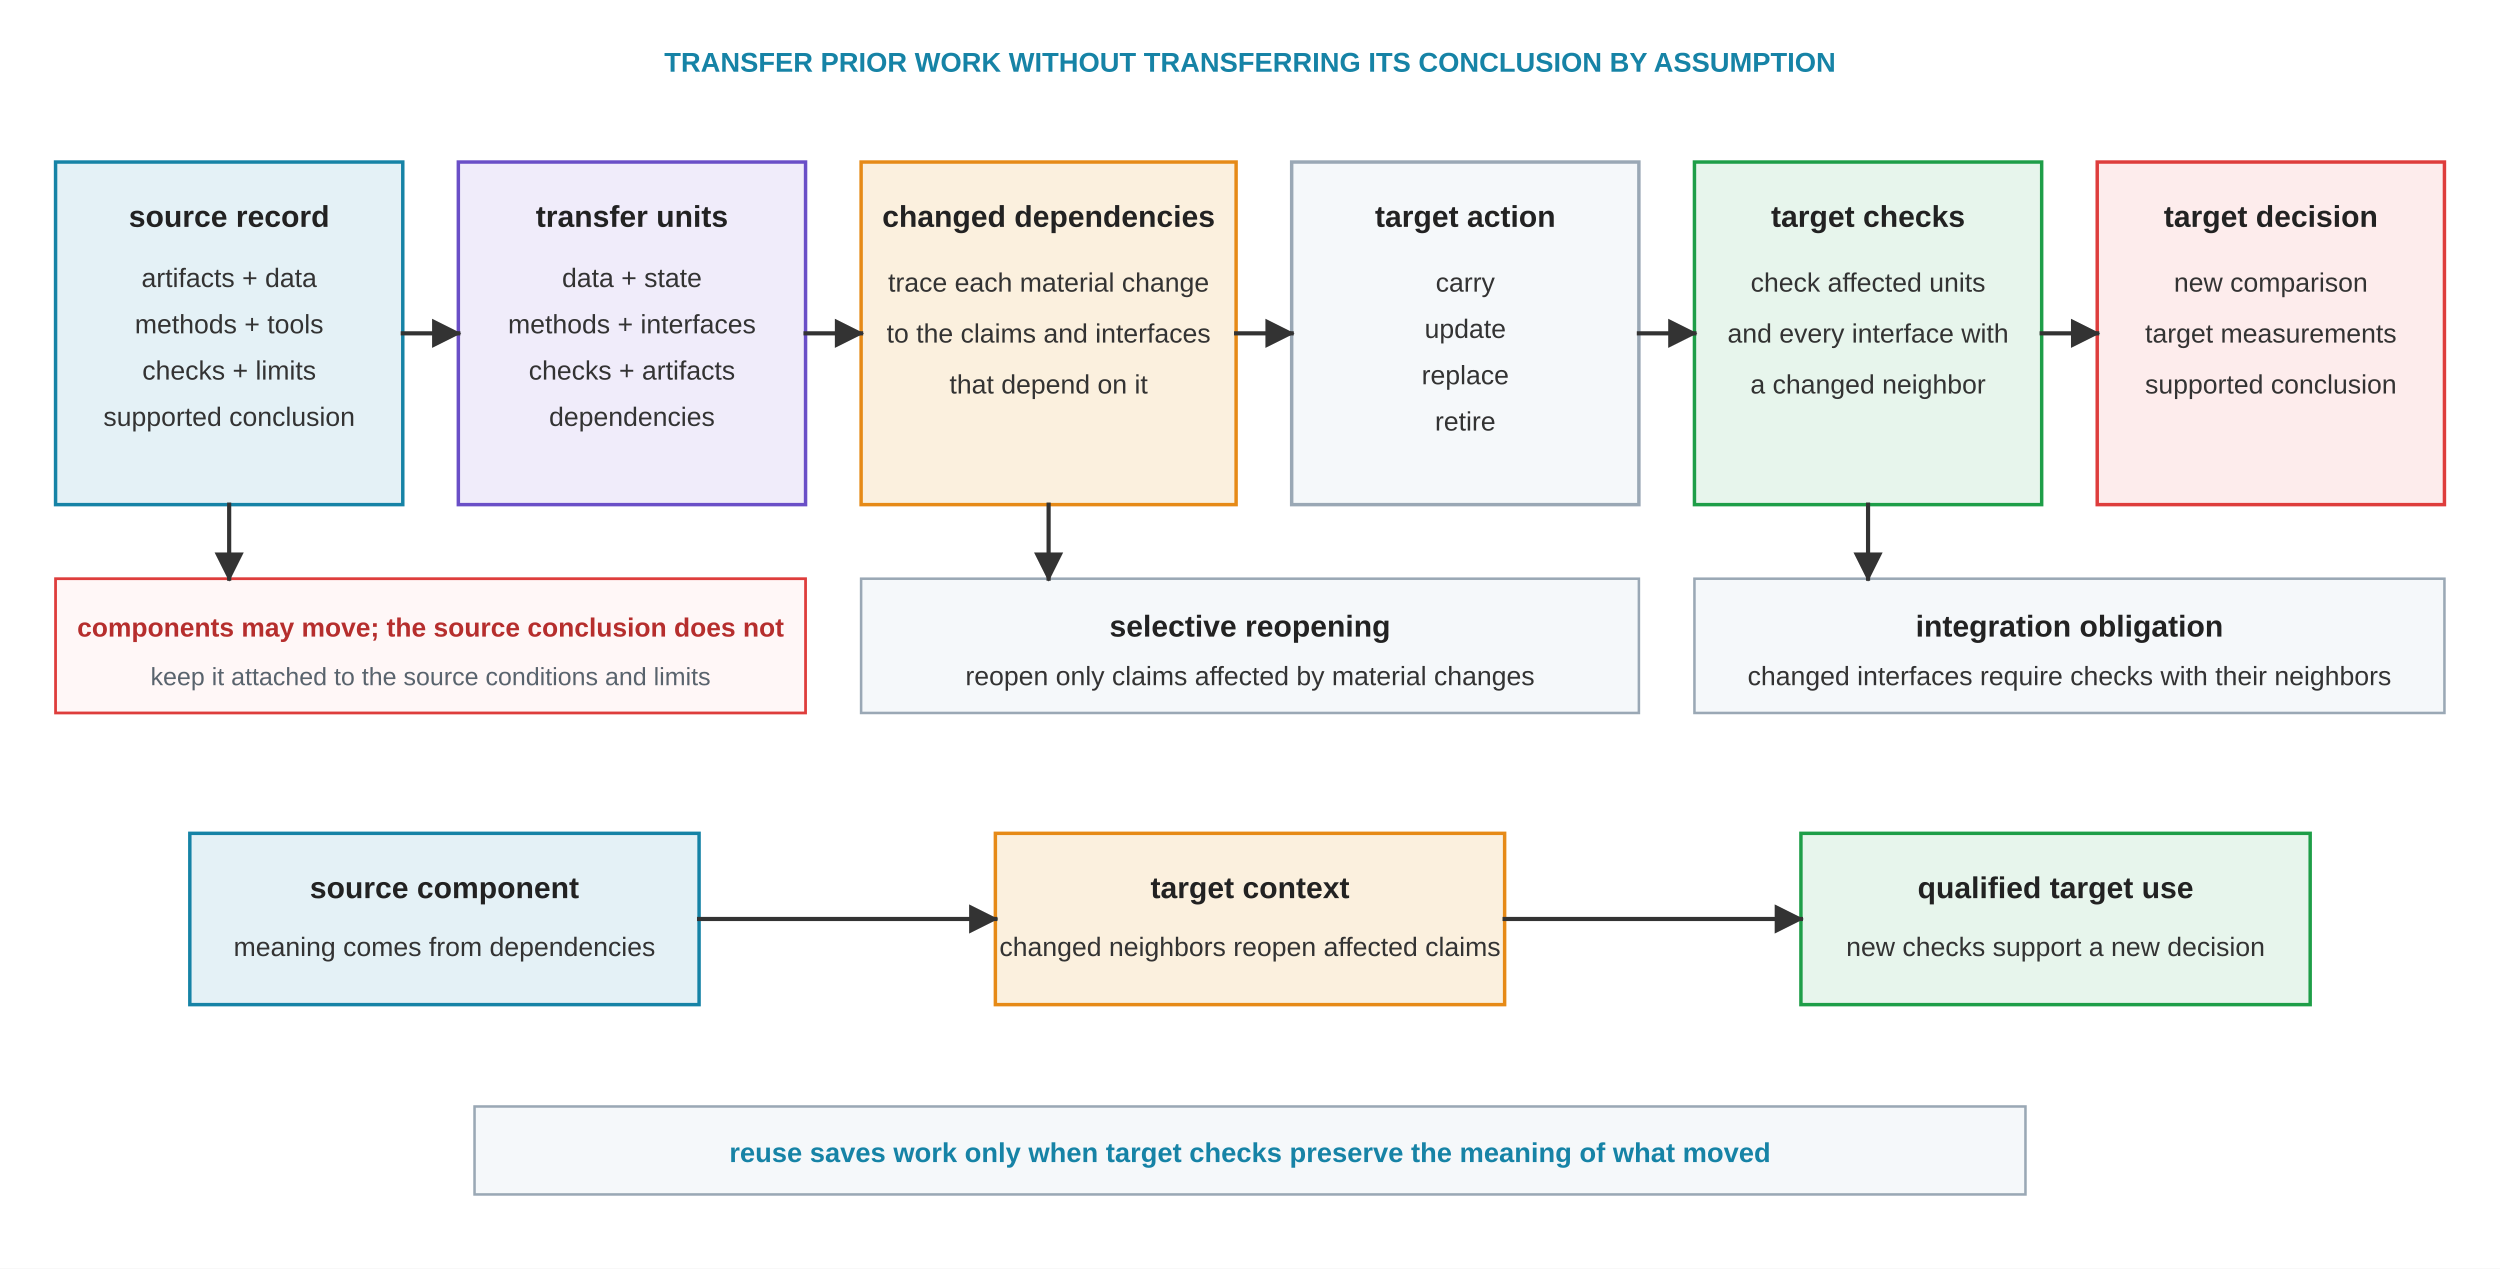
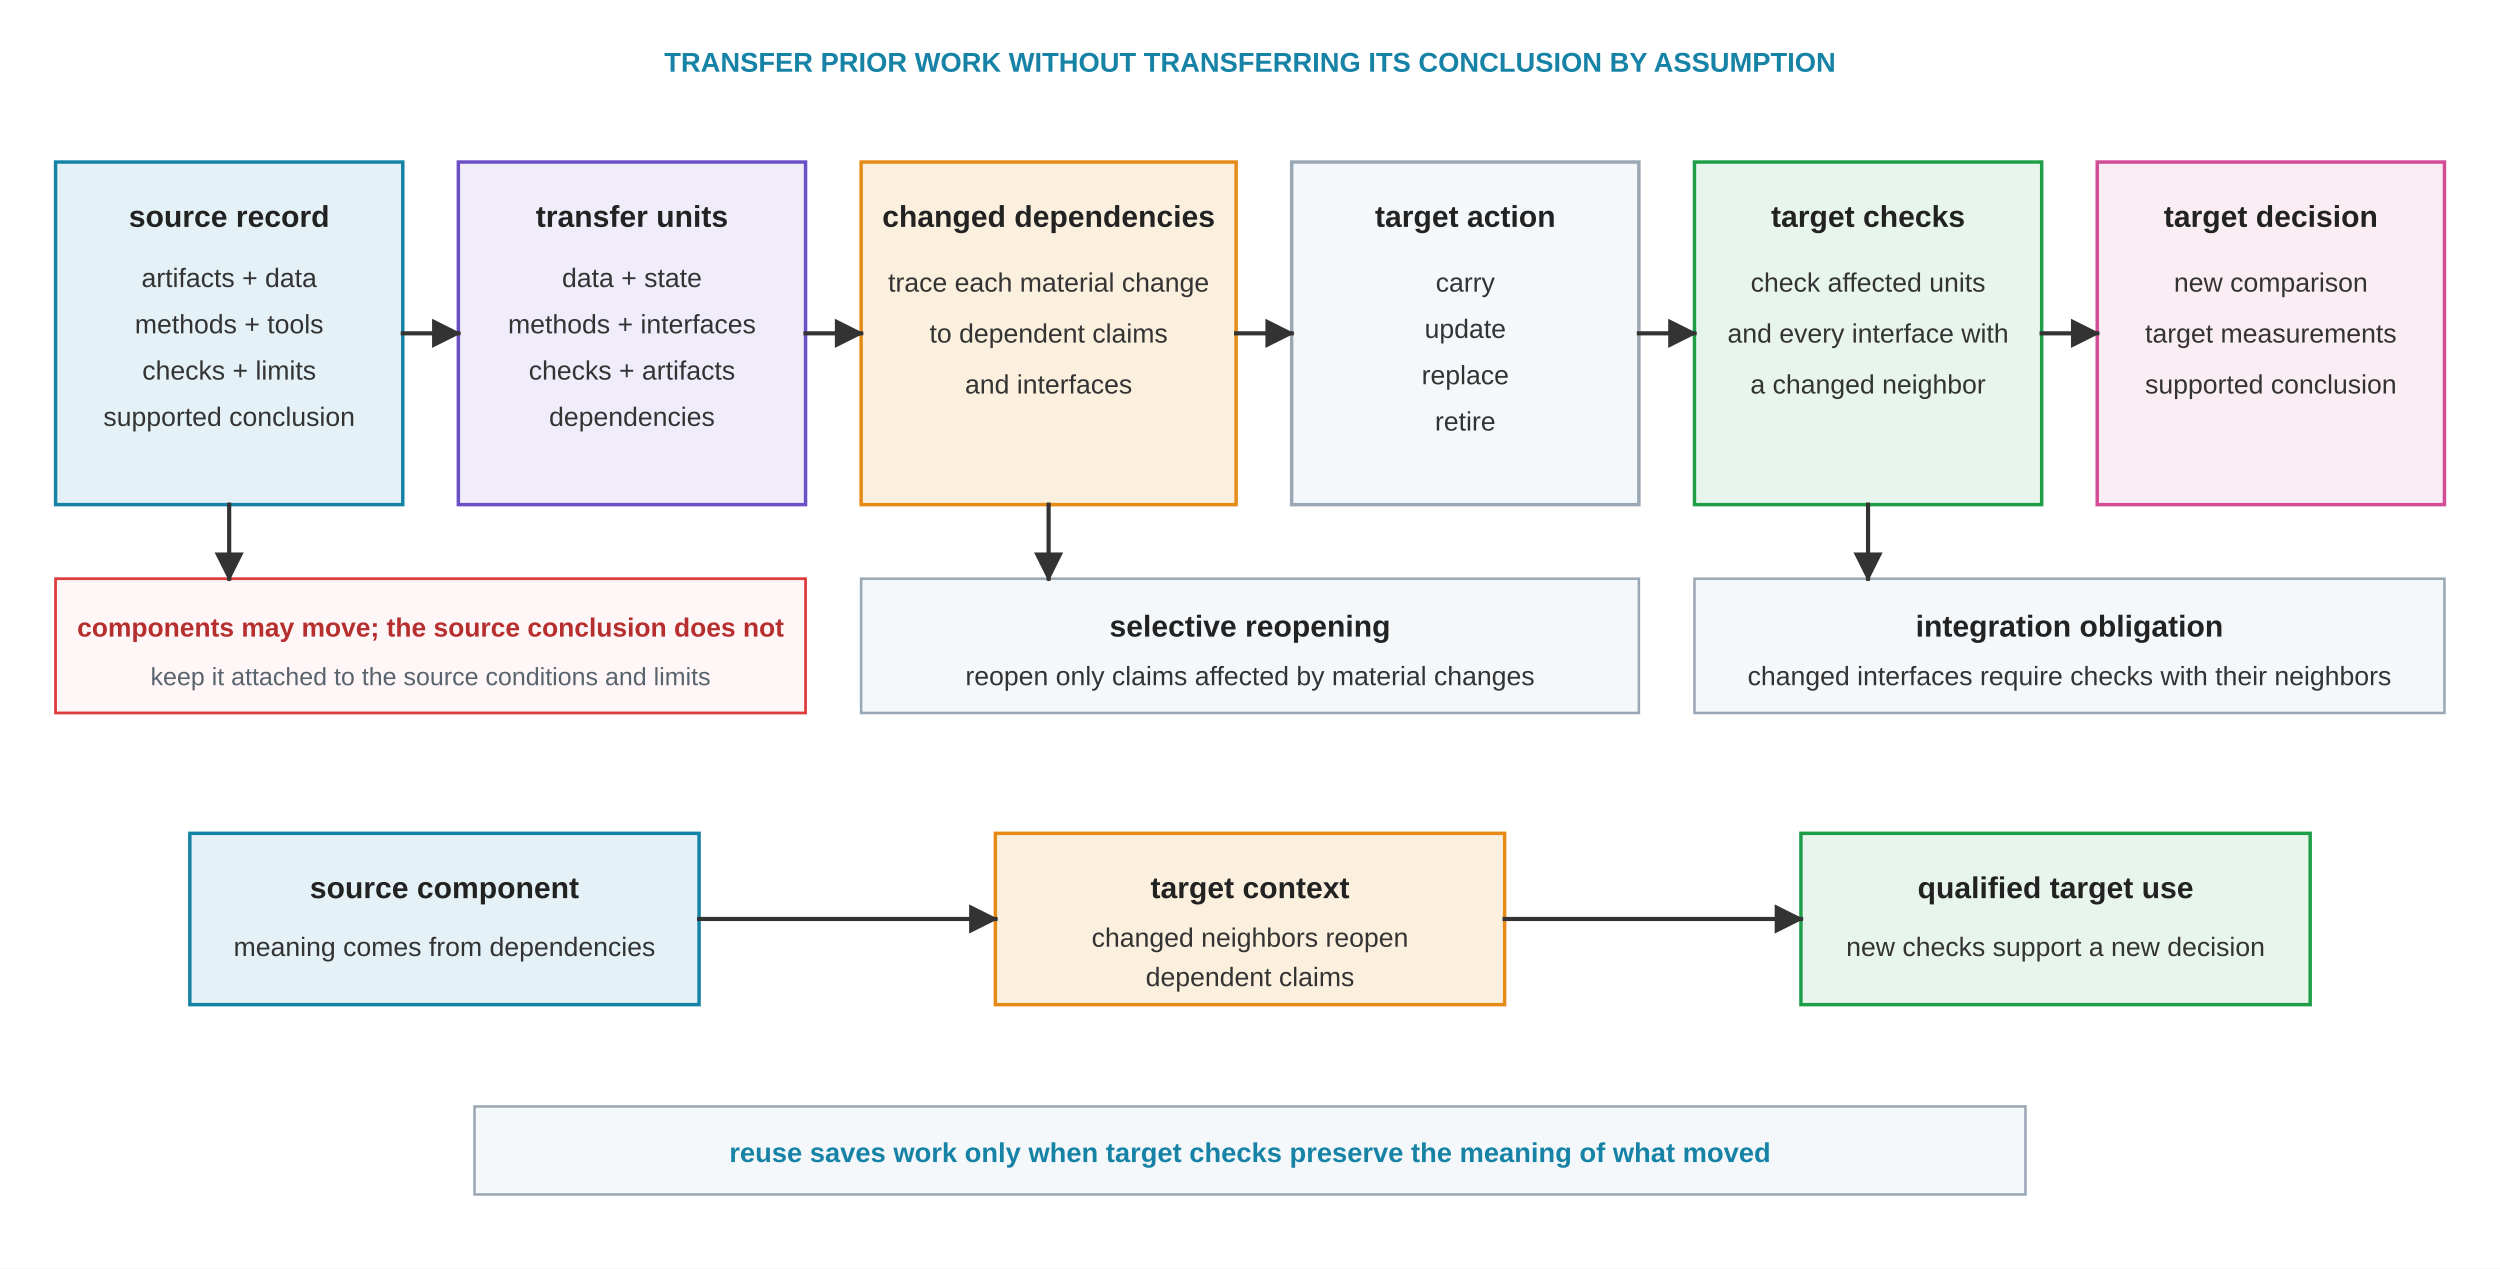
<svg xmlns="http://www.w3.org/2000/svg" viewBox="0 0 1080 548" role="img">
  <defs>
    <marker id="arrow" viewBox="0 0 10 10" refX="9" refY="5" markerWidth="7" markerHeight="7" orient="auto">
      <path d="M 0 0 L 10 5 L 0 10 z" fill="#333333" />
    </marker>
    <style>
      .font { font-family: Arial, Helvetica, sans-serif; }
      .source { fill: #E4F1F6; stroke: #1683A6; stroke-width: 1.5; }
      .unit { fill: #F0ECFA; stroke: #6A4FC7; stroke-width: 1.5; }
      .change { fill: #FBF0DE; stroke: #E68A17; stroke-width: 1.5; }
      .action { fill: #F5F8FA; stroke: #9AA8B5; stroke-width: 1.5; }
      .check { fill: #E7F5EC; stroke: #1E9E48; stroke-width: 1.5; }
-       .decision { fill: #FDECEC; stroke: #DE3D3C; stroke-width: 1.5; }
+       .decision { fill: #FBEDF4; stroke: #D24D96; stroke-width: 1.5; }
      .band { fill: #F5F8FA; stroke: #9AA8B5; stroke-width: 1.1; }
      .warning { fill: #FFF7F7; stroke: #DE3D3C; stroke-width: 1.2; }
      .label { font-size: 13px; font-weight: 700; fill: #222222; }
      .body { font-size: 11.5px; fill: #333333; }
      .small { font-size: 10.8px; fill: #59636D; }
      .note { font-size: 11.8px; font-weight: 700; fill: #1683A6; }
      .red-note { font-size: 11.4px; font-weight: 700; fill: #B62E2D; }
      .arrow { stroke: #333333; stroke-width: 1.8; fill: none; stroke-linecap: square; stroke-linejoin: miter; marker-end: url(#arrow); }
    </style>
  </defs>
  <rect width="1080" height="548" fill="#FFFFFF" />
  <g class="font">
    <text class="note" x="540" y="31" text-anchor="middle">TRANSFER PRIOR WORK WITHOUT TRANSFERRING ITS CONCLUSION BY ASSUMPTION</text>
    <rect class="source" x="24" y="70" width="150" height="148" />
    <text class="label" x="99" y="98" text-anchor="middle">source record</text>
    <text class="body" x="99" y="124" text-anchor="middle">artifacts + data</text>
    <text class="body" x="99" y="144" text-anchor="middle">methods + tools</text>
    <text class="body" x="99" y="164" text-anchor="middle">checks + limits</text>
    <text class="body" x="99" y="184" text-anchor="middle">supported conclusion</text>
    <rect class="unit" x="198" y="70" width="150" height="148" />
    <text class="label" x="273" y="98" text-anchor="middle">transfer units</text>
    <text class="body" x="273" y="124" text-anchor="middle">data + state</text>
    <text class="body" x="273" y="144" text-anchor="middle">methods + interfaces</text>
    <text class="body" x="273" y="164" text-anchor="middle">checks + artifacts</text>
    <text class="body" x="273" y="184" text-anchor="middle">dependencies</text>
    <rect class="change" x="372" y="70" width="162" height="148" />
    <text class="label" x="453" y="98" text-anchor="middle">changed dependencies</text>
    <text class="body" x="453" y="126" text-anchor="middle">trace each material change</text>
-     <text class="body" x="453" y="148" text-anchor="middle">to the claims and interfaces</text>
-     <text class="body" x="453" y="170" text-anchor="middle">that depend on it</text>
+     <text class="body" x="453" y="148" text-anchor="middle">to dependent claims</text>
+     <text class="body" x="453" y="170" text-anchor="middle">and interfaces</text>
    <rect class="action" x="558" y="70" width="150" height="148" />
    <text class="label" x="633" y="98" text-anchor="middle">target action</text>
    <text class="body" x="633" y="126" text-anchor="middle">carry</text>
    <text class="body" x="633" y="146" text-anchor="middle">update</text>
    <text class="body" x="633" y="166" text-anchor="middle">replace</text>
    <text class="body" x="633" y="186" text-anchor="middle">retire</text>
    <rect class="check" x="732" y="70" width="150" height="148" />
    <text class="label" x="807" y="98" text-anchor="middle">target checks</text>
    <text class="body" x="807" y="126" text-anchor="middle">check affected units</text>
    <text class="body" x="807" y="148" text-anchor="middle">and every interface with</text>
    <text class="body" x="807" y="170" text-anchor="middle">a changed neighbor</text>
    <rect class="decision" x="906" y="70" width="150" height="148" />
    <text class="label" x="981" y="98" text-anchor="middle">target decision</text>
    <text class="body" x="981" y="126" text-anchor="middle">new comparison</text>
    <text class="body" x="981" y="148" text-anchor="middle">target measurements</text>
    <text class="body" x="981" y="170" text-anchor="middle">supported conclusion</text>
    <line class="arrow" x1="174" y1="144" x2="198" y2="144" />
    <line class="arrow" x1="348" y1="144" x2="372" y2="144" />
    <line class="arrow" x1="534" y1="144" x2="558" y2="144" />
    <line class="arrow" x1="708" y1="144" x2="732" y2="144" />
    <line class="arrow" x1="882" y1="144" x2="906" y2="144" />
    <rect class="warning" x="24" y="250" width="324" height="58" />
    <text class="red-note" x="186" y="275" text-anchor="middle">components may move; the source conclusion does not</text>
    <text class="small" x="186" y="296" text-anchor="middle">keep it attached to the source conditions and limits</text>
    <rect class="band" x="372" y="250" width="336" height="58" />
    <text class="label" x="540" y="275" text-anchor="middle">selective reopening</text>
    <text class="body" x="540" y="296" text-anchor="middle">reopen only claims affected by material changes</text>
    <rect class="band" x="732" y="250" width="324" height="58" />
    <text class="label" x="894" y="275" text-anchor="middle">integration obligation</text>
    <text class="body" x="894" y="296" text-anchor="middle">changed interfaces require checks with their neighbors</text>
    <path class="arrow" d="M 99 218 L 99 250" />
    <path class="arrow" d="M 453 218 L 453 250" />
    <path class="arrow" d="M 807 218 L 807 250" />
    <rect class="source" x="82" y="360" width="220" height="74" />
    <text class="label" x="192" y="388" text-anchor="middle">source component</text>
    <text class="body" x="192" y="413" text-anchor="middle">meaning comes from dependencies</text>
    <rect class="change" x="430" y="360" width="220" height="74" />
    <text class="label" x="540" y="388" text-anchor="middle">target context</text>
-     <text class="body" x="540" y="413" text-anchor="middle">changed neighbors reopen affected claims</text>
+     <text class="body" x="540" y="409" text-anchor="middle">changed neighbors reopen</text>
+     <text class="body" x="540" y="426" text-anchor="middle">dependent claims</text>
    <rect class="check" x="778" y="360" width="220" height="74" />
    <text class="label" x="888" y="388" text-anchor="middle">qualified target use</text>
    <text class="body" x="888" y="413" text-anchor="middle">new checks support a new decision</text>
    <line class="arrow" x1="302" y1="397" x2="430" y2="397" />
    <line class="arrow" x1="650" y1="397" x2="778" y2="397" />
    <rect class="band" x="205" y="478" width="670" height="38" />
    <text class="note" x="540" y="502" text-anchor="middle">reuse saves work only when target checks preserve the meaning of what moved</text>
  </g>
</svg>
